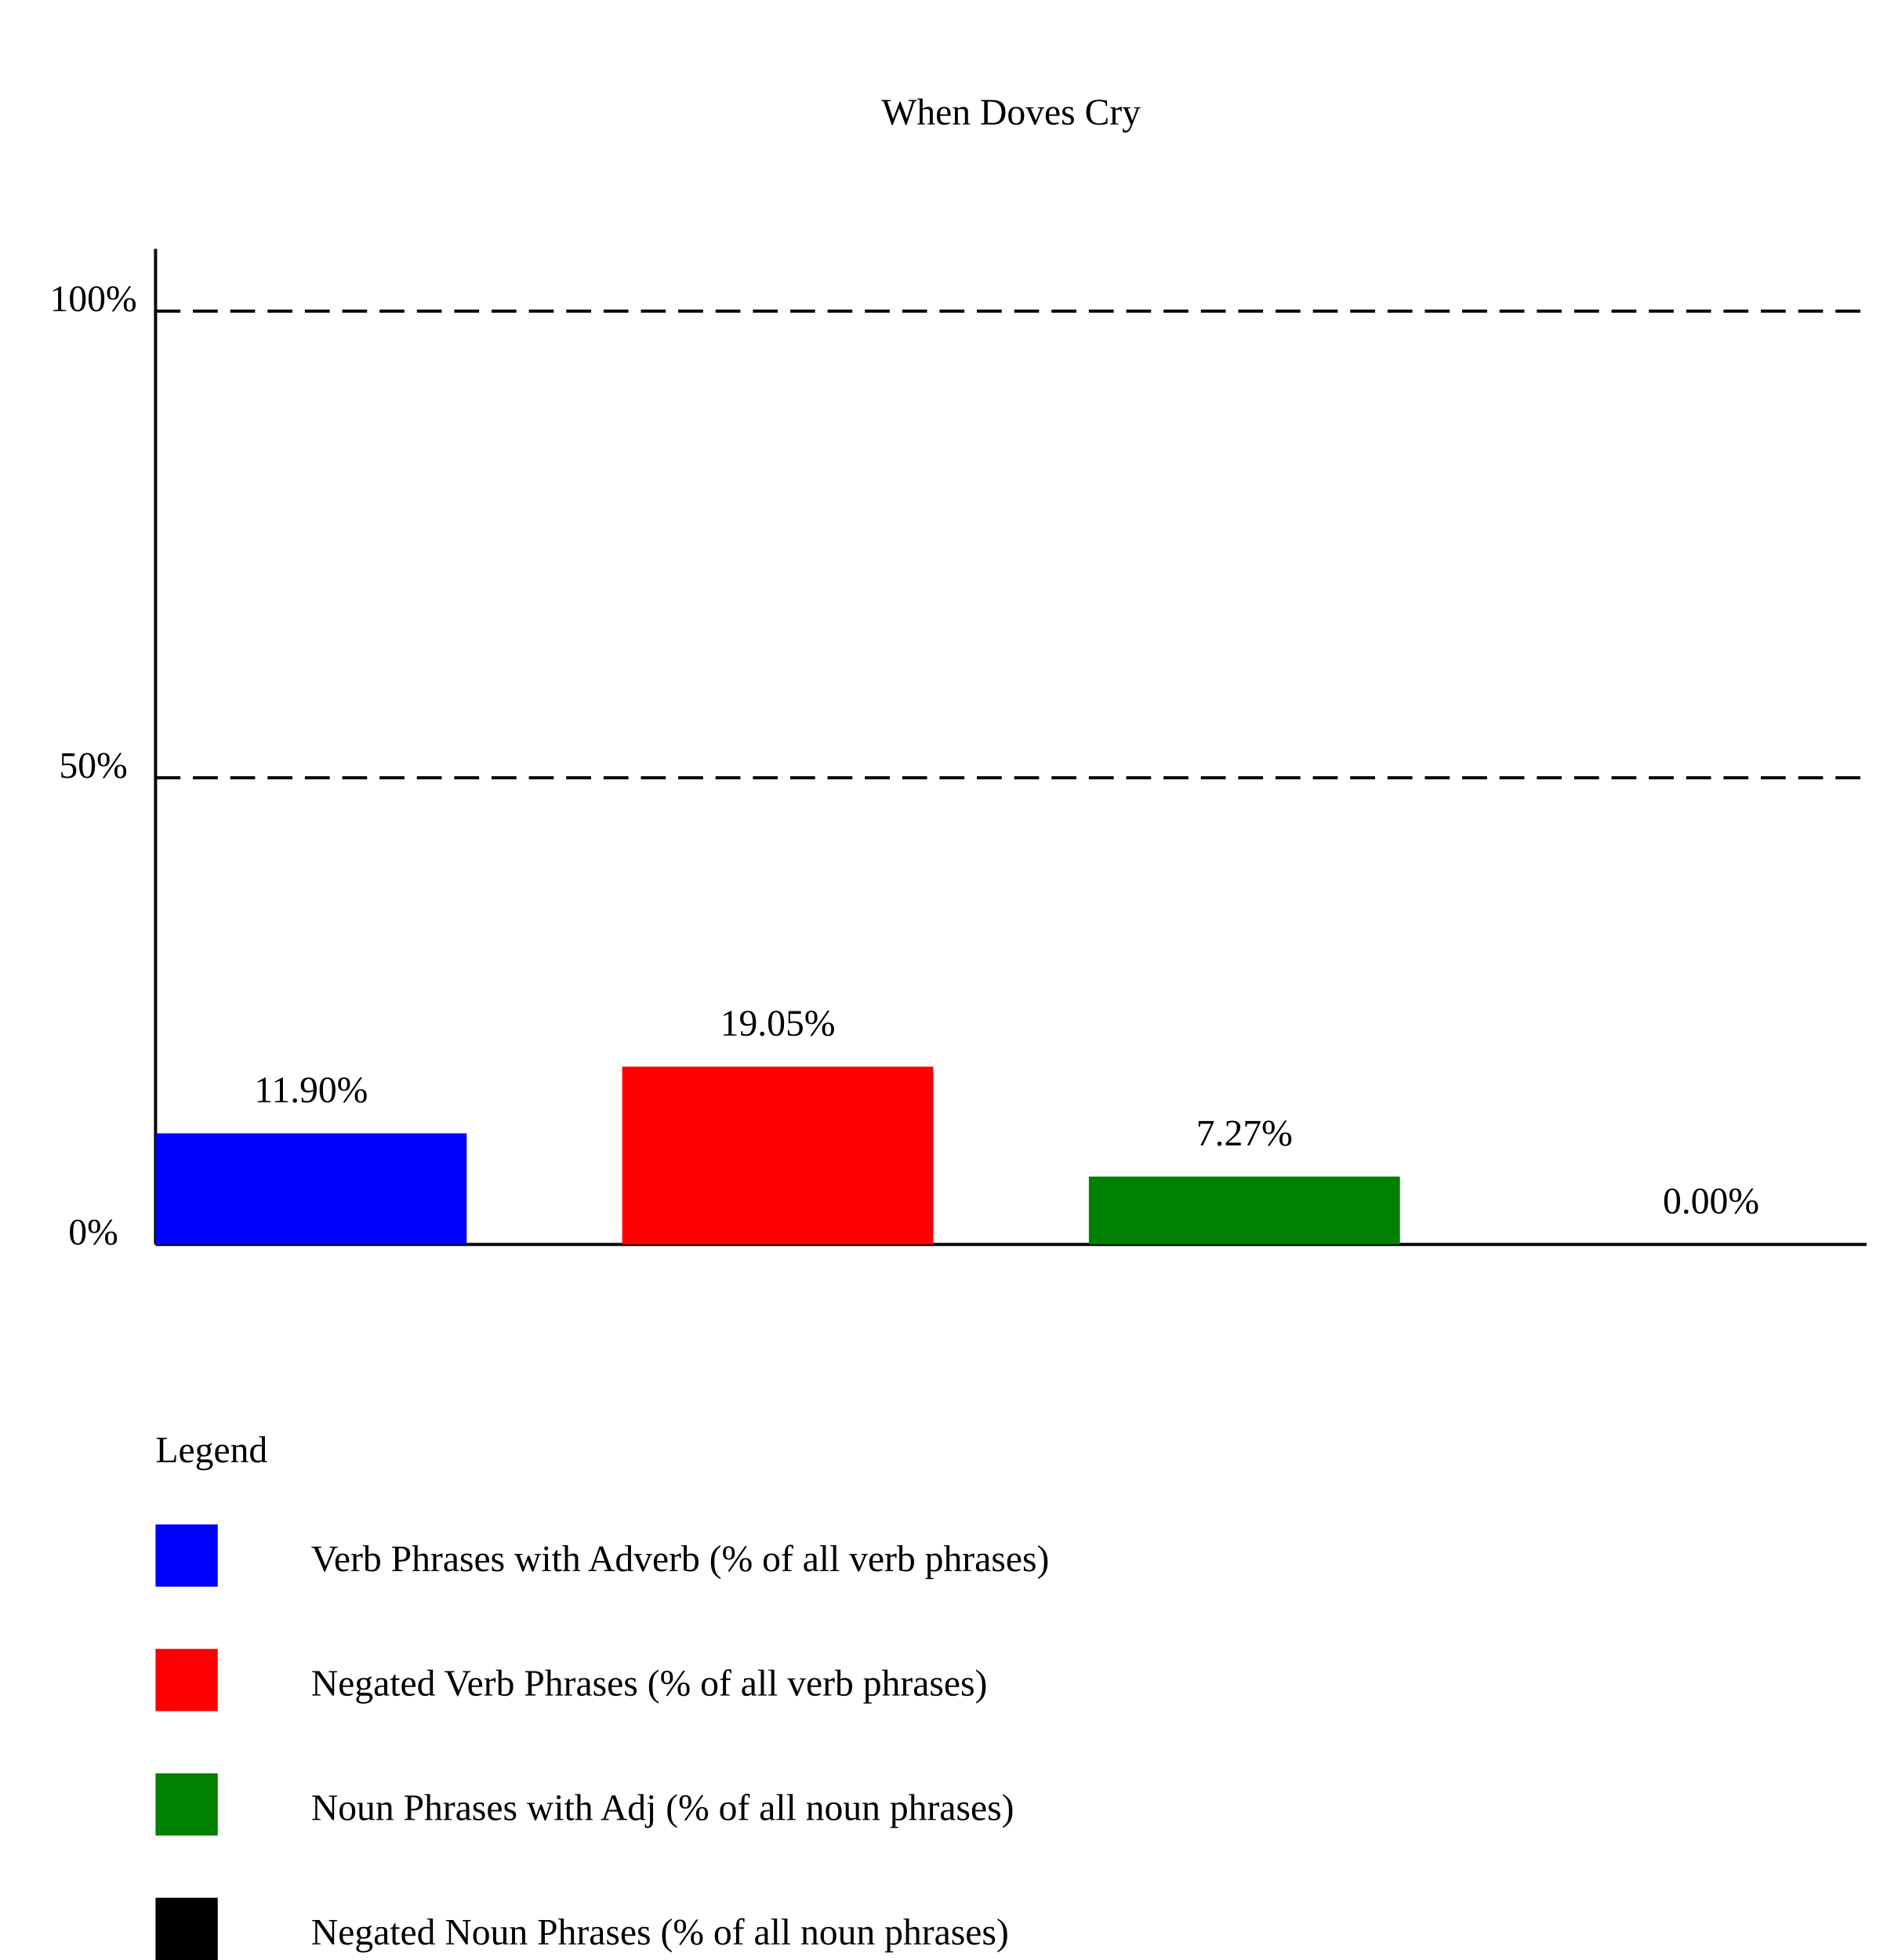
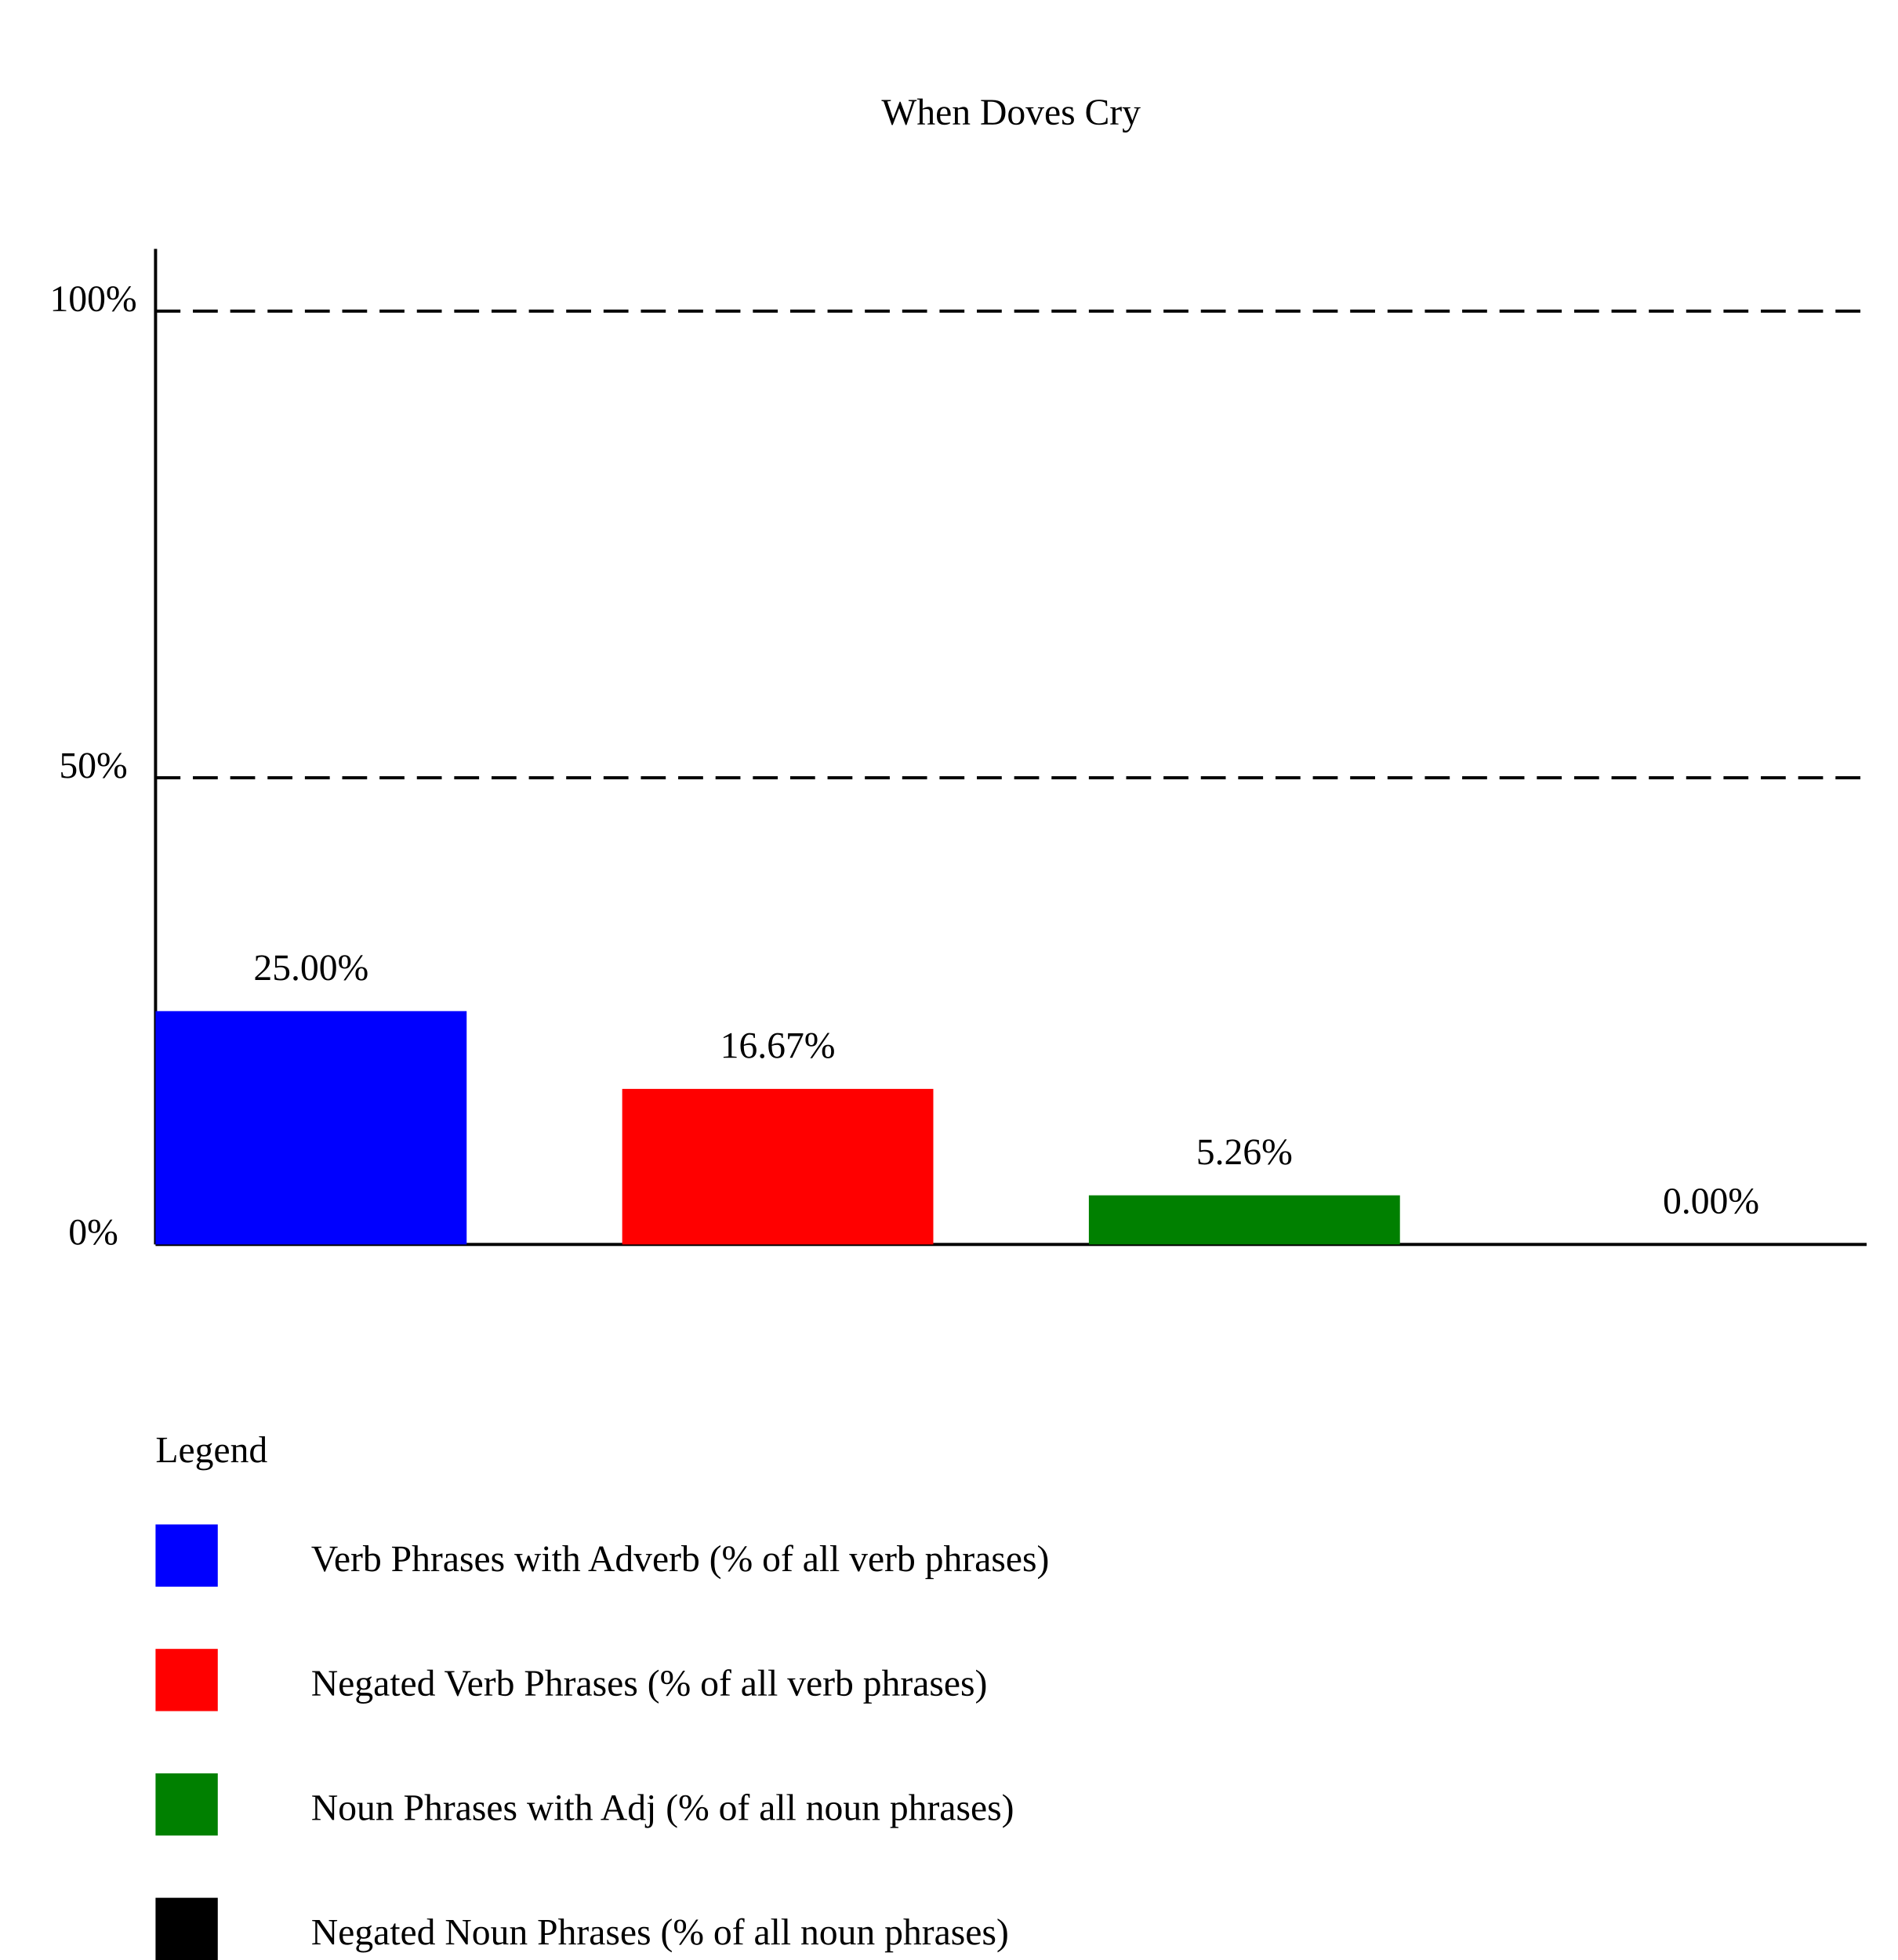
<svg xmlns="http://www.w3.org/2000/svg" width="100%" height="100%" viewBox="0 0 610 630" preserveAspectRatio="xMidYMid">
  <text x="325" y="40" text-anchor="middle">When Doves Cry</text>
  <line x1="50" y1="400" x2="600" y2="400" style="stroke:rgb(0,0,0);stroke-width:1" />
  <line x1="50" y1="400" x2="50" y2="80" style="stroke:rgb(0,0,0);stroke-width:1" />
  <text x="30" y="400" text-anchor="middle">0%</text>
  <text x="30" y="250" text-anchor="middle">50%</text>
  <text x="30" y="100" text-anchor="middle">100%</text>
  <line x1="50" y1="250" x2="600" y2="250" style="stroke:rgb(0,0,0);stroke-width:1" stroke-dasharray="8 4" />
  <line x1="50" y1="100" x2="600" y2="100" style="stroke:rgb(0,0,0);stroke-width:1" stroke-dasharray="8 4" />
-   <rect x="50" y="364.286" width="100" height="35.714" style="fill:blue" />
-   <rect x="200" y="342.857" width="100" height="57.143" style="fill:red" />
-   <rect x="350" y="378.182" width="100" height="21.818" style="fill:green" />
+   <rect x="50" y="325" width="100" height="75" style="fill:blue" />
+   <rect x="200" y="350" width="100" height="50" style="fill:red" />
+   <rect x="350" y="384.211" width="100" height="15.789" style="fill:green" />
  <rect x="500" y="400" width="100" height="0" style="fill:black" />
-   <text x="100" y="354.286" text-anchor="middle">11.90%</text>
-   <text x="250" y="332.857" text-anchor="middle">19.05%</text>
-   <text x="400" y="368.182" text-anchor="middle">7.27%</text>
+   <text x="100" y="315" text-anchor="middle">25.00%</text>
+   <text x="250" y="340" text-anchor="middle">16.67%</text>
+   <text x="400" y="374.211" text-anchor="middle">5.26%</text>
  <text x="550" y="390" text-anchor="middle">0.00%</text>
  <text x="50" y="470" text-anchor="left">Legend</text>
  <rect x="50" y="490" width="20" height="20" style="fill:blue" />
  <text x="100" y="505" text-anchor="left">Verb Phrases with Adverb (% of all verb phrases)</text>
  <rect x="50" y="530" width="20" height="20" style="fill:red" />
  <text x="100" y="545" text-anchor="left">Negated Verb Phrases (% of all verb phrases)</text>
  <rect x="50" y="570" width="20" height="20" style="fill:green" />
  <text x="100" y="585" text-anchor="left">Noun Phrases with Adj (% of all noun phrases)</text>
  <rect x="50" y="610" width="20" height="20" style="fill:black" />
  <text x="100" y="625" text-anchor="left">Negated Noun Phrases (% of all noun phrases)</text>
</svg>
